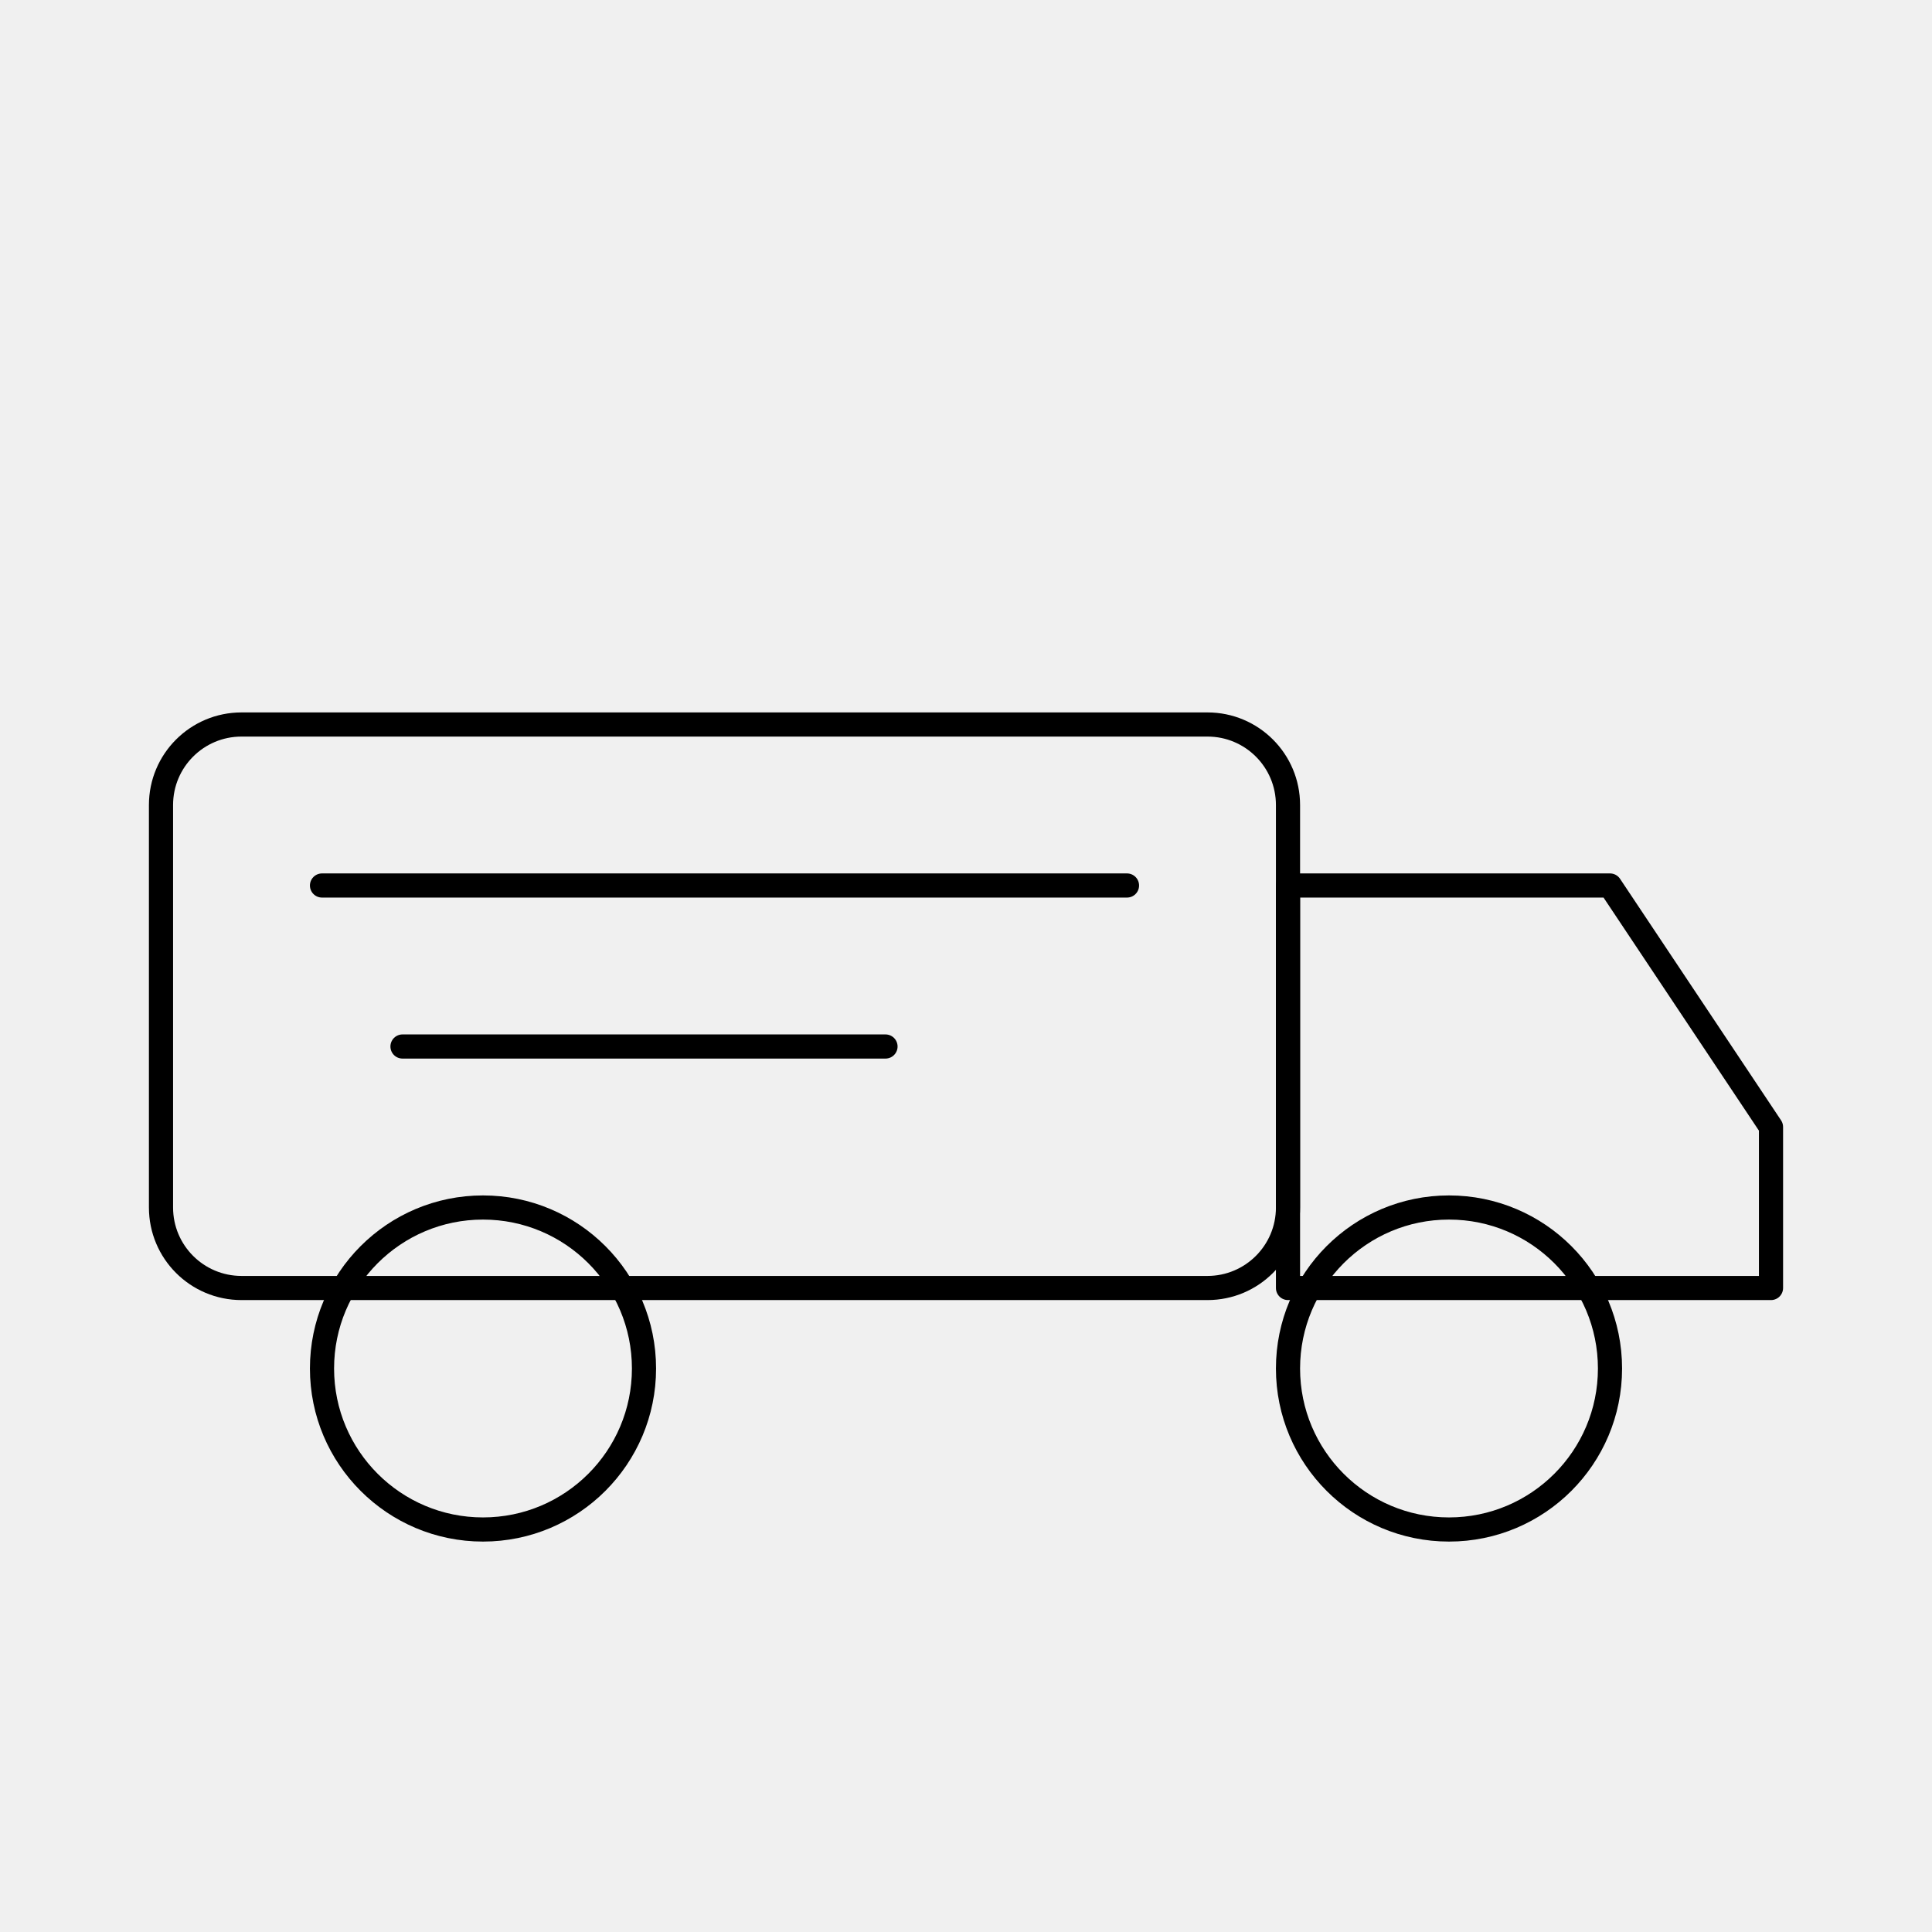
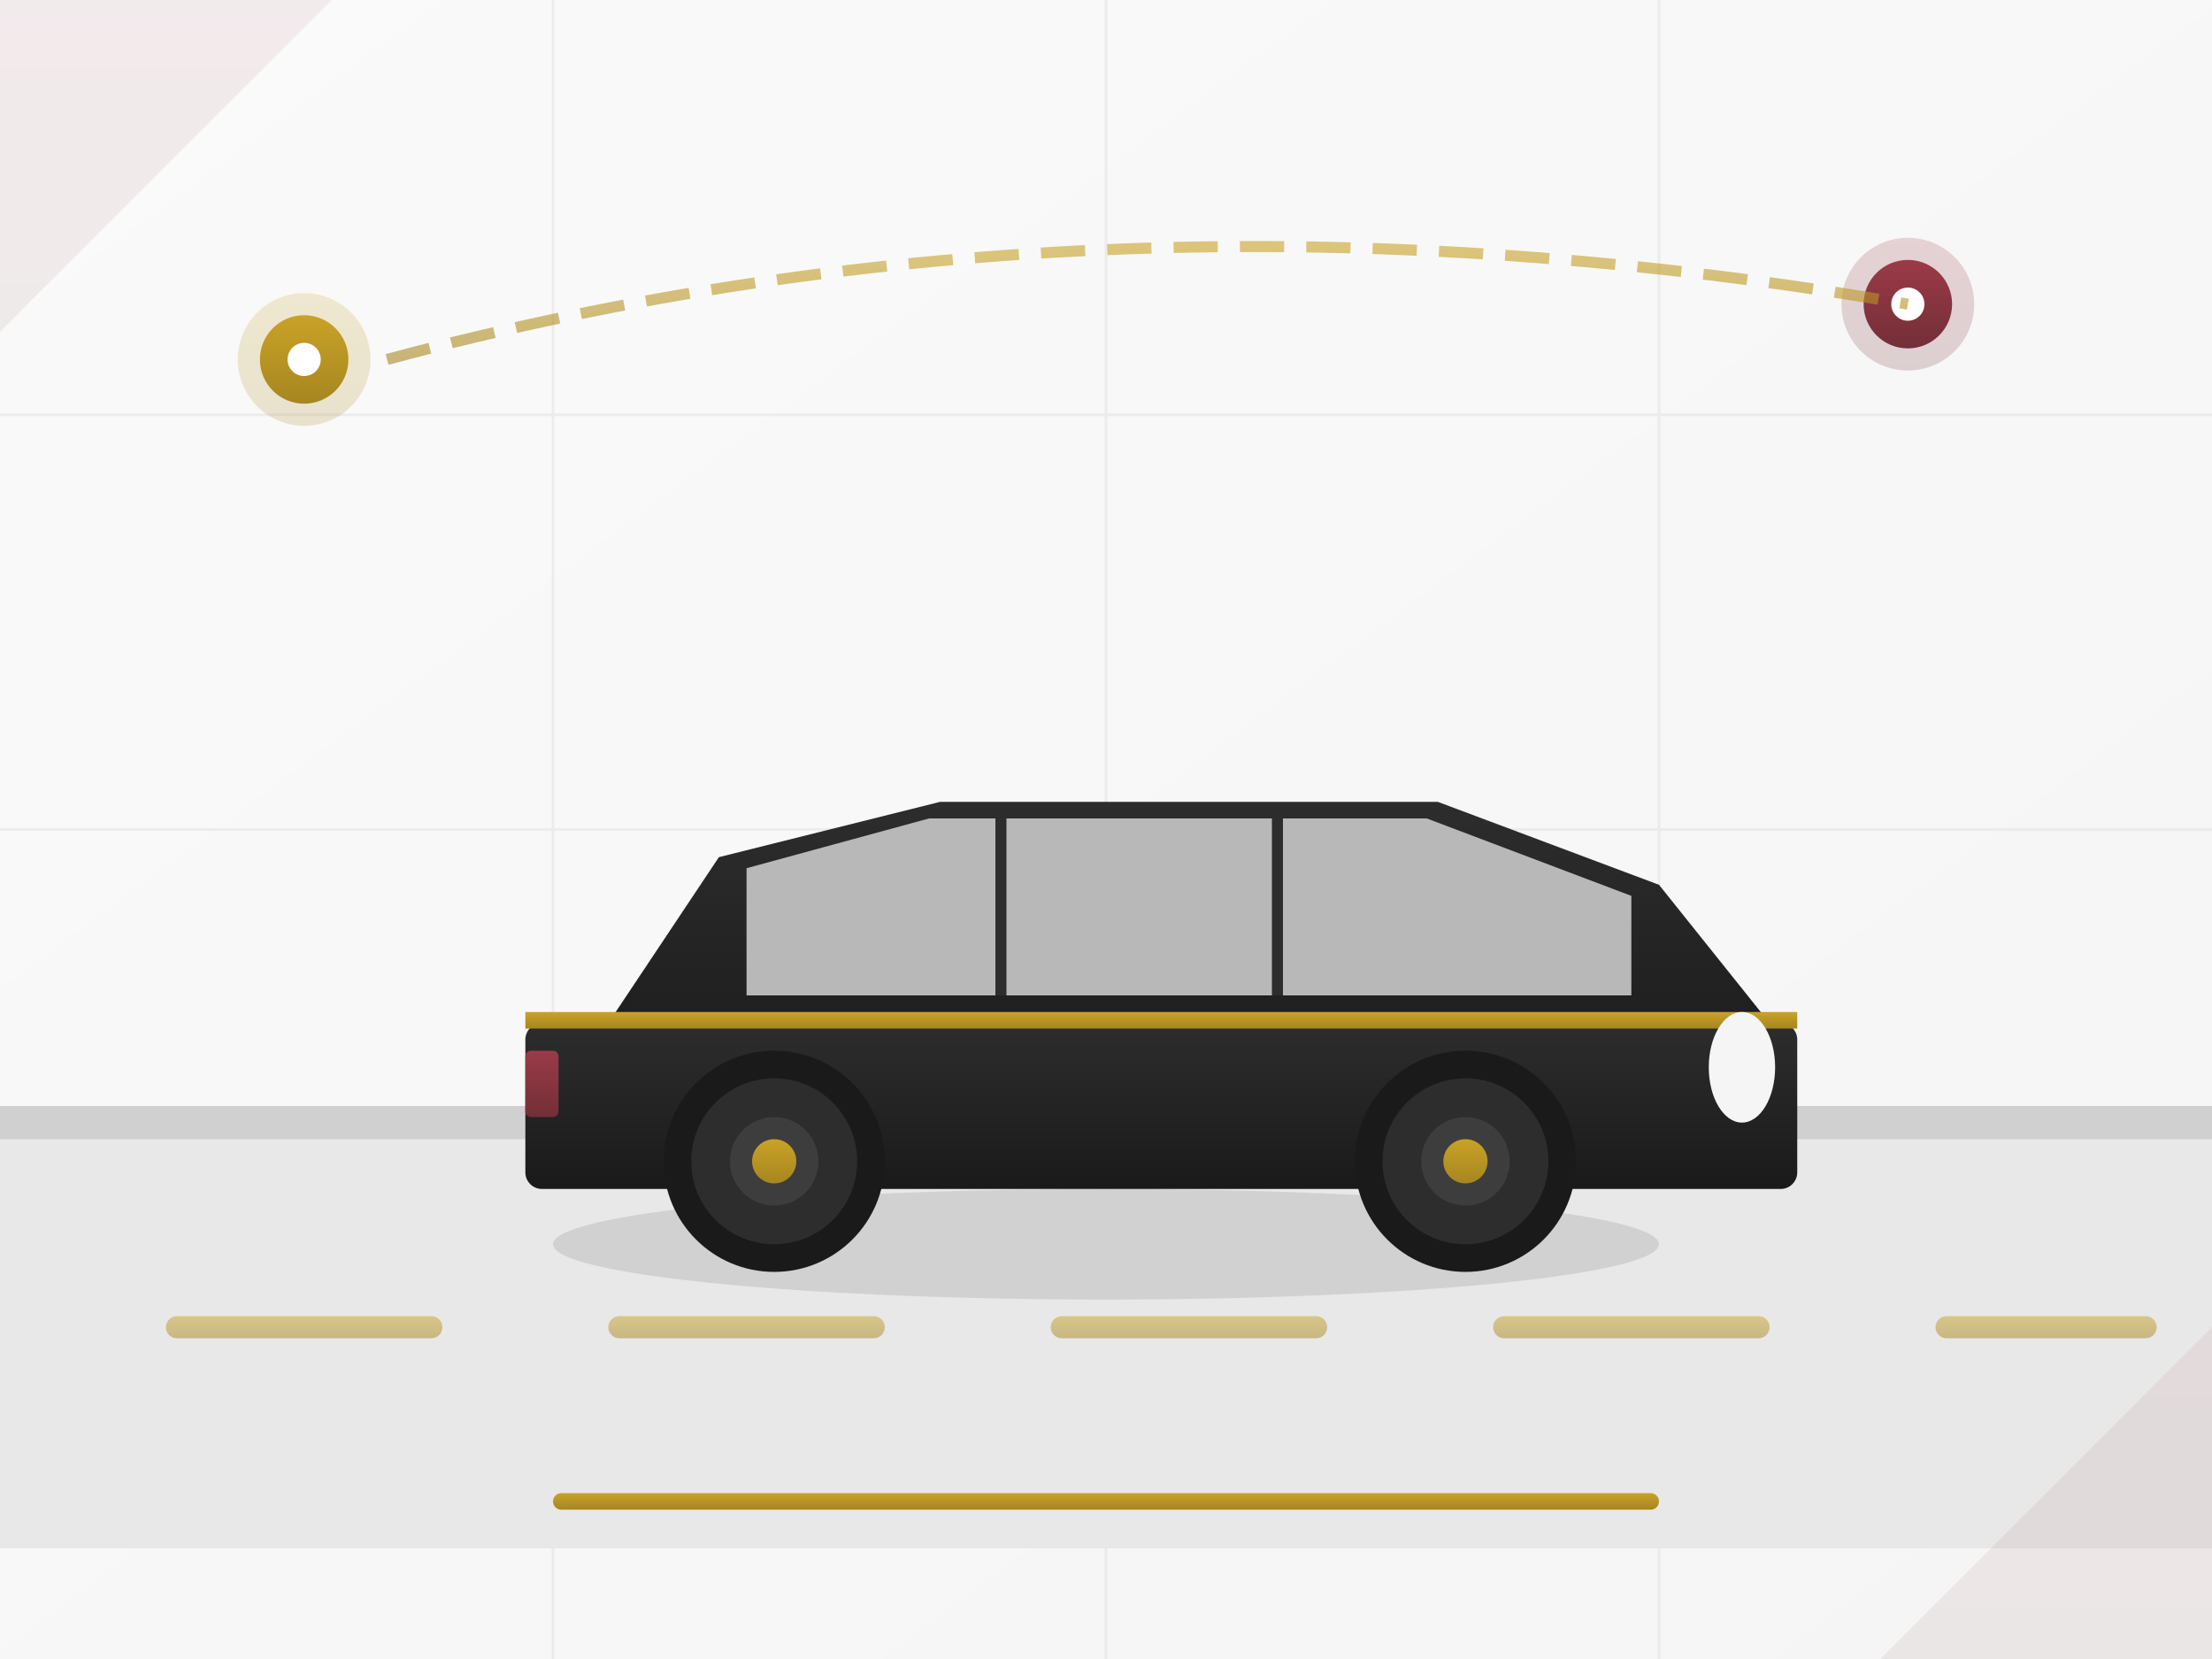
- <svg xmlns="http://www.w3.org/2000/svg" viewBox="0 0 120 120" fill="none" stroke="currentColor" stroke-width="1.5" stroke-linecap="round" stroke-linejoin="round">
-   <rect x="10" y="45" width="70" height="35" rx="5" />
-   <polygon points="80 55 100 55 110 70 110 80 80 80 80 55" />
-   <circle cx="30" cy="85" r="10" />
-   <circle cx="90" cy="85" r="10" />
-   <line x1="20" y1="55" x2="70" y2="55" />
-   <line x1="25" y1="65" x2="55" y2="65" />
+ <svg xmlns="http://www.w3.org/2000/svg" viewBox="0 0 400 300">
+   <defs>
+     <linearGradient id="bgGrad" x1="0%" y1="0%" x2="100%" y2="100%">
+       <stop offset="0%" style="stop-color:#FAFAFA" />
+       <stop offset="100%" style="stop-color:#F5F5F5" />
+     </linearGradient>
+     <linearGradient id="primary" x1="0%" y1="0%" x2="0%" y2="100%">
+       <stop offset="0%" style="stop-color:#9B3A48" />
+       <stop offset="100%" style="stop-color:#722F37" />
+     </linearGradient>
+     <linearGradient id="gold" x1="0%" y1="0%" x2="0%" y2="100%">
+       <stop offset="0%" style="stop-color:#C9A227" />
+       <stop offset="100%" style="stop-color:#A68620" />
+     </linearGradient>
+     <linearGradient id="carBody" x1="0%" y1="0%" x2="0%" y2="100%">
+       <stop offset="0%" style="stop-color:#2D2D2D" />
+       <stop offset="100%" style="stop-color:#1A1A1A" />
+     </linearGradient>
+   </defs>
+   <rect width="400" height="300" fill="url(#bgGrad)" />
+   <g stroke="#E0E0E0" stroke-width="0.5" opacity="0.5">
+     <line x1="0" y1="75" x2="400" y2="75" />
+     <line x1="0" y1="150" x2="400" y2="150" />
+     <line x1="0" y1="225" x2="400" y2="225" />
+     <line x1="100" y1="0" x2="100" y2="300" />
+     <line x1="200" y1="0" x2="200" y2="300" />
+     <line x1="300" y1="0" x2="300" y2="300" />
+   </g>
+   <rect x="0" y="200" width="400" height="80" fill="#E8E8E8" />
+   <rect x="0" y="200" width="400" height="6" fill="#D0D0D0" />
+   <g fill="url(#gold)" opacity="0.5">
+     <rect x="30" y="238" width="50" height="4" rx="2" />
+     <rect x="110" y="238" width="50" height="4" rx="2" />
+     <rect x="190" y="238" width="50" height="4" rx="2" />
+     <rect x="270" y="238" width="50" height="4" rx="2" />
+     <rect x="350" y="238" width="40" height="4" rx="2" />
+   </g>
+   <g transform="translate(80, 115)">
+     <ellipse cx="120" cy="110" rx="100" ry="10" fill="#000" opacity="0.1" />
+     <path d="M30 70 L50 40 L90 30 L180 30 L220 45 L240 70 L240 85 L20 85 L20 70 Z" fill="url(#carBody)" />
+     <rect x="15" y="70" width="230" height="30" rx="3" fill="url(#carBody)" />
+     <rect x="15" y="68" width="230" height="3" fill="url(#gold)" />
+     <path d="M55 42 L88 33 L178 33 L215 47 L215 65 L55 65 Z" fill="#B8B8B8" />
+     <rect x="100" y="33" width="2" height="32" fill="#2D2D2D" />
+     <rect x="150" y="33" width="2" height="32" fill="#2D2D2D" />
+     <ellipse cx="235" cy="78" rx="6" ry="10" fill="#F5F5F5" />
+     <rect x="15" y="75" width="6" height="12" rx="1" fill="url(#primary)" />
+     <g transform="translate(60, 95)">
+       <circle cx="0" cy="0" r="20" fill="#1A1A1A" />
+       <circle cx="0" cy="0" r="15" fill="#2D2D2D" />
+       <circle cx="0" cy="0" r="8" fill="#3D3D3D" />
+       <circle cx="0" cy="0" r="4" fill="url(#gold)" />
+     </g>
+     <g transform="translate(185, 95)">
+       <circle cx="0" cy="0" r="20" fill="#1A1A1A" />
+       <circle cx="0" cy="0" r="15" fill="#2D2D2D" />
+       <circle cx="0" cy="0" r="8" fill="#3D3D3D" />
+       <circle cx="0" cy="0" r="4" fill="url(#gold)" />
+     </g>
+   </g>
+   <g transform="translate(40, 50)">
+     <circle cx="15" cy="15" r="12" fill="url(#gold)" opacity="0.2" />
+     <circle cx="15" cy="15" r="8" fill="url(#gold)" />
+     <circle cx="15" cy="15" r="3" fill="#FFF" />
+   </g>
+   <g transform="translate(330, 40)">
+     <circle cx="15" cy="15" r="12" fill="url(#primary)" opacity="0.2" />
+     <circle cx="15" cy="15" r="8" fill="url(#primary)" />
+     <circle cx="15" cy="15" r="3" fill="#FFF" />
+   </g>
+   <path d="M70 65 Q200 30 345 55" stroke="url(#gold)" stroke-width="2" stroke-dasharray="8,4" fill="none" opacity="0.6" />
+   <rect x="100" y="270" width="200" height="3" rx="1.5" fill="url(#gold)" />
+   <path d="M0 0 L60 0 L0 60 Z" fill="url(#primary)" opacity="0.08" />
+   <path d="M400 300 L340 300 L400 240 Z" fill="url(#primary)" opacity="0.08" />
</svg>
